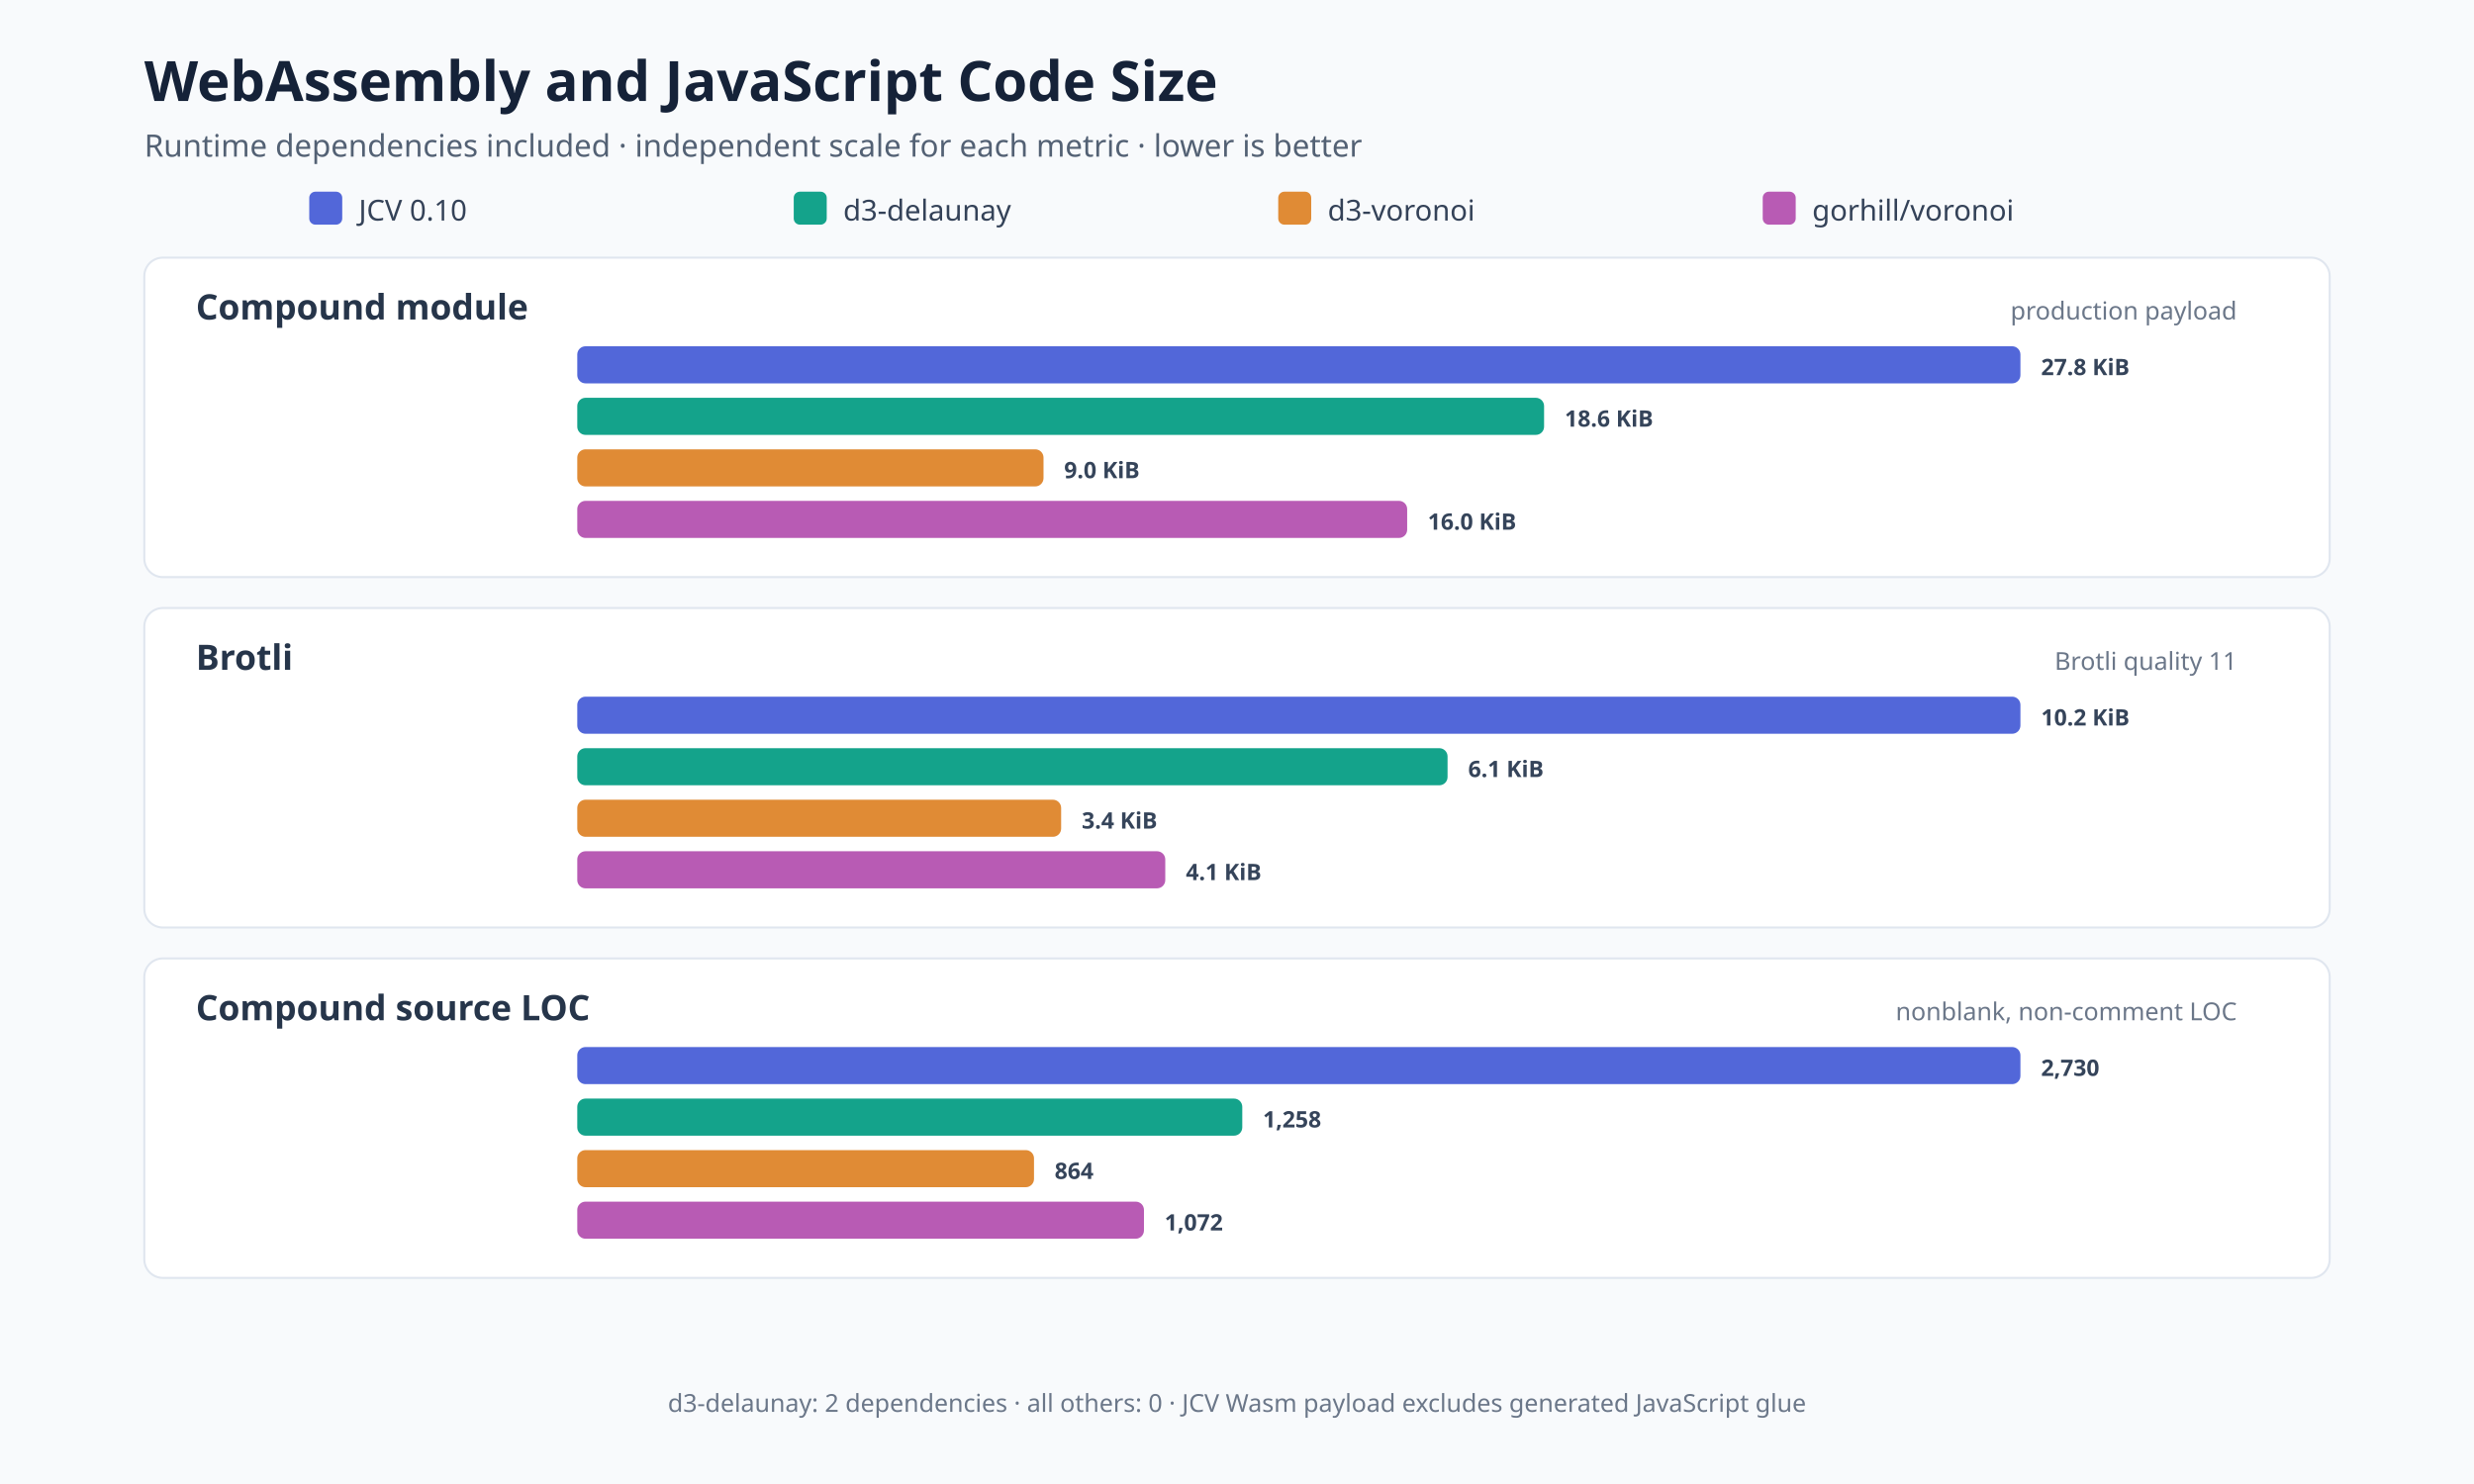
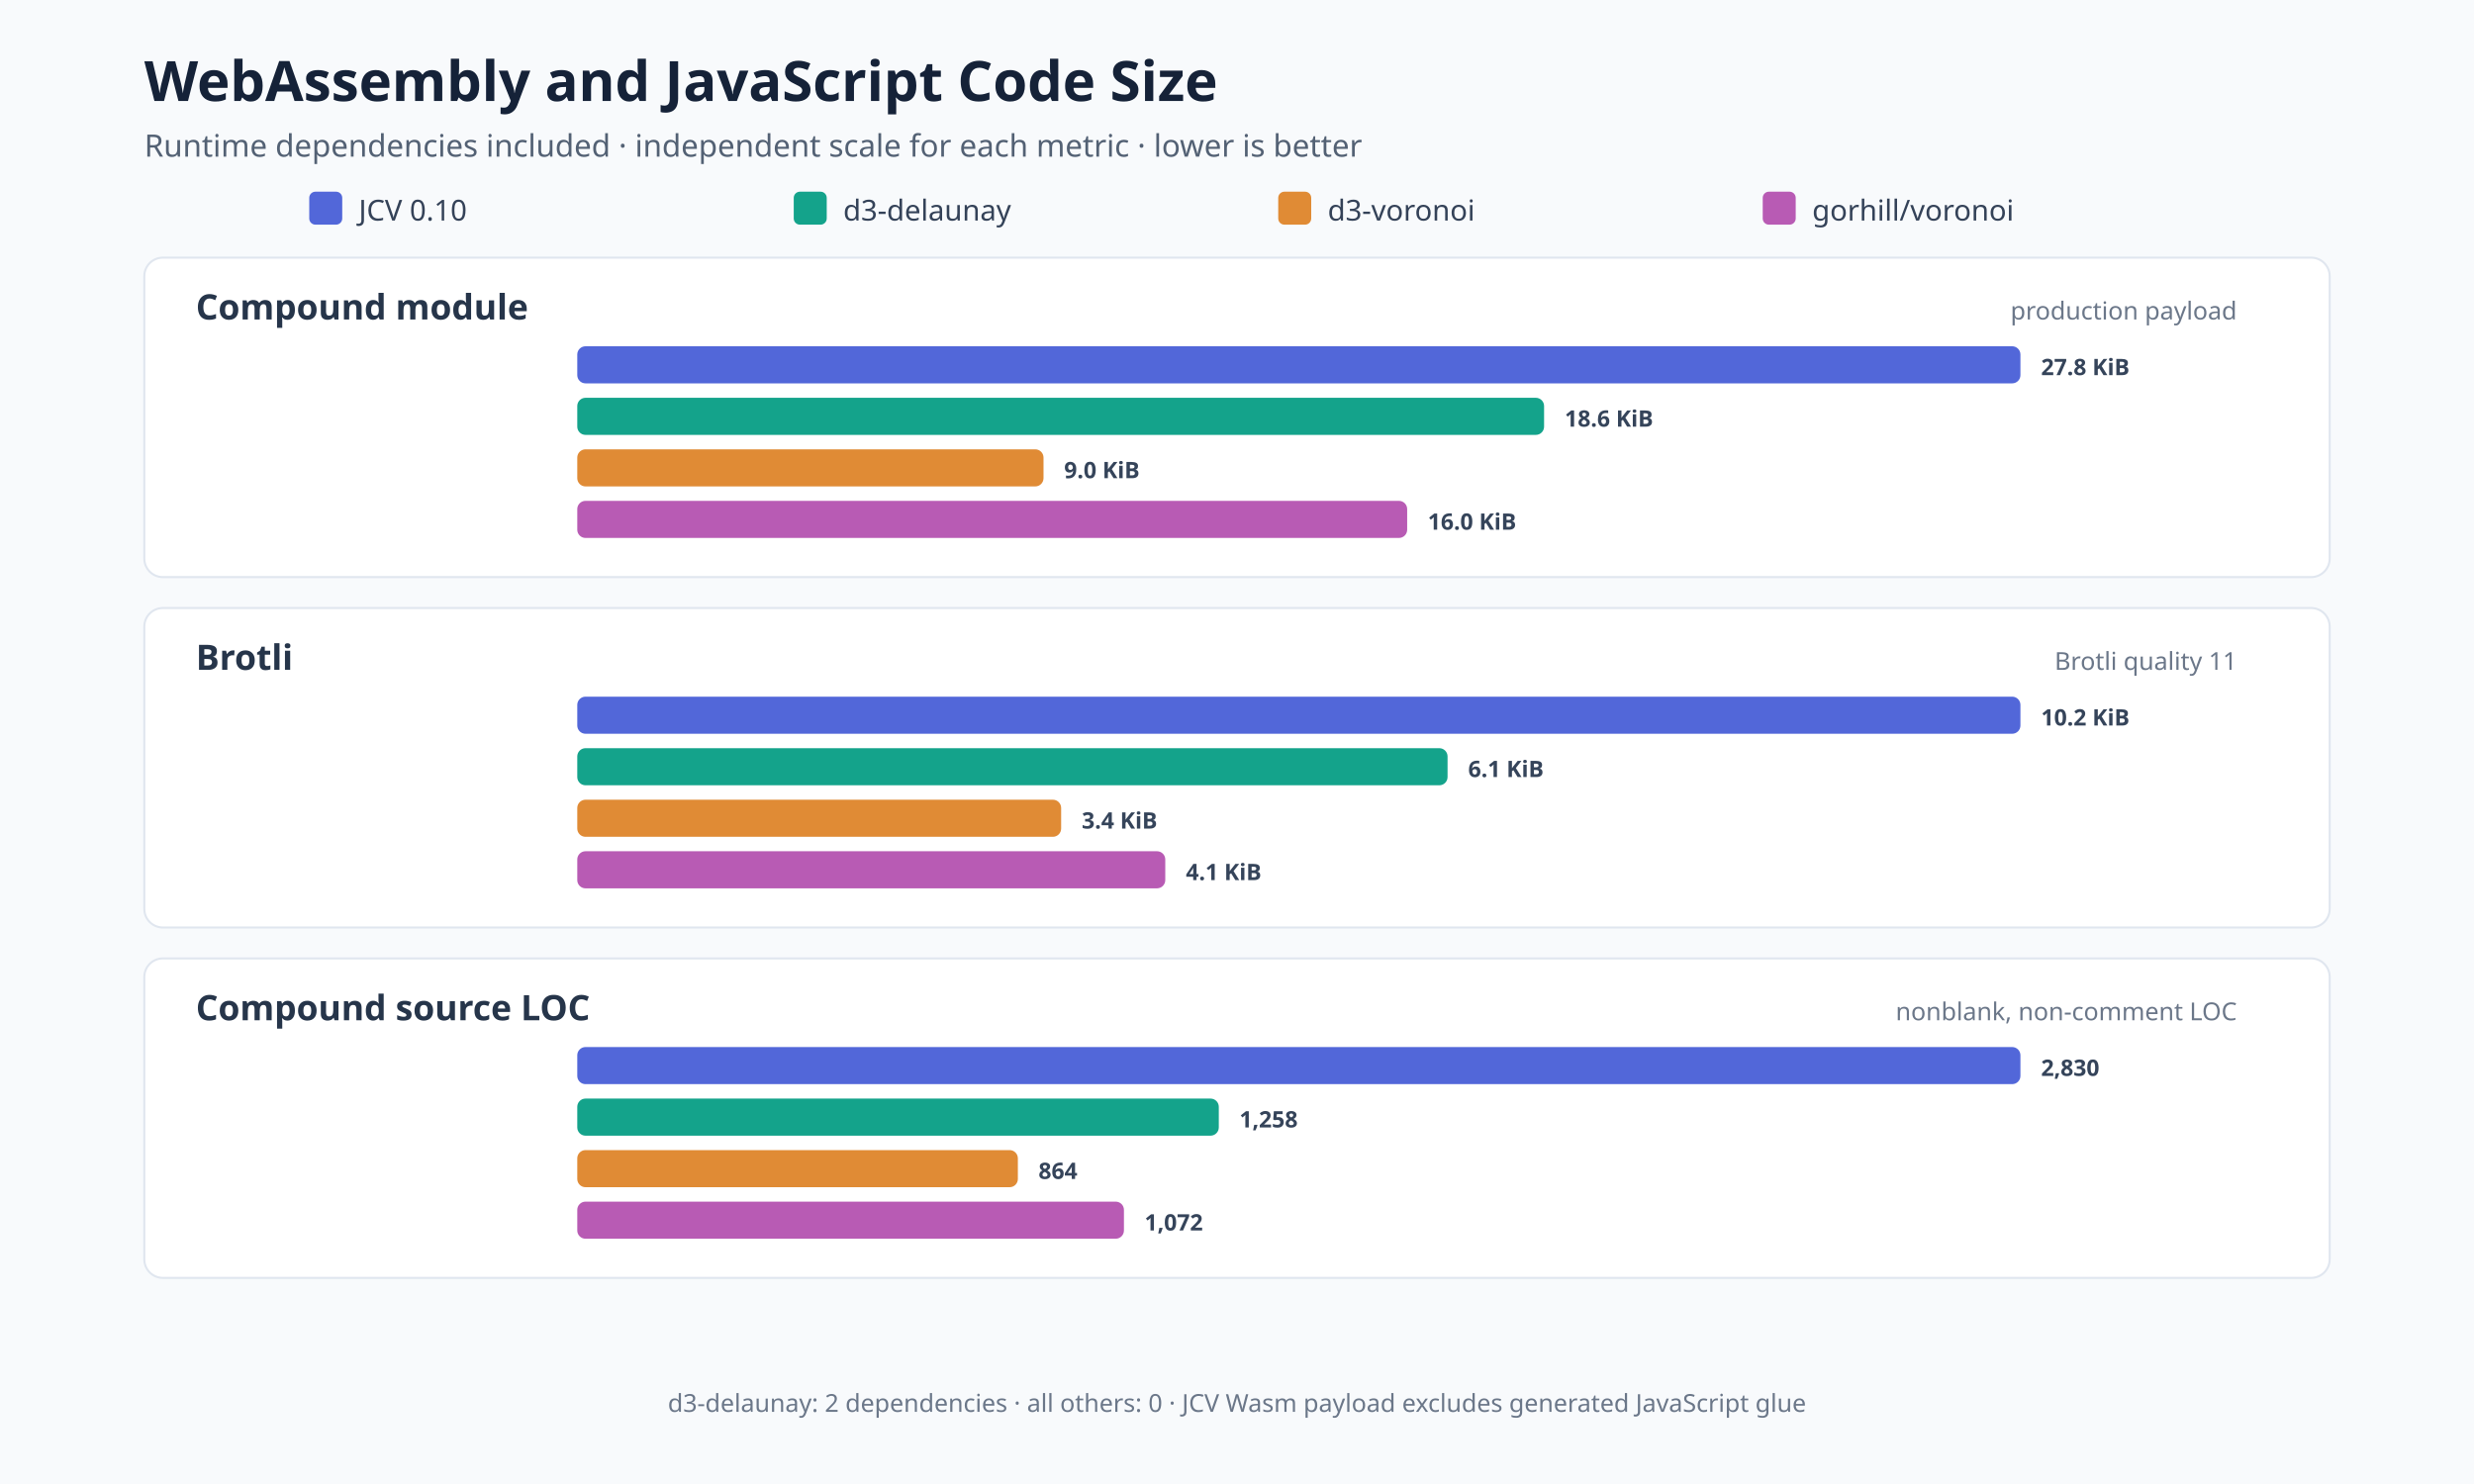
<svg xmlns="http://www.w3.org/2000/svg" width="1200" height="720" viewBox="0 0 1200 720" role="img" aria-labelledby="title desc">
  <rect width="1200" height="720" fill="#f8fafc" />
  <text x="70" y="49" font-family="system-ui, sans-serif" font-size="27" font-weight="700" fill="#152238">WebAssembly and JavaScript Code Size</text>
  <text x="70" y="76" font-family="system-ui, sans-serif" font-size="15" fill="#536174">Runtime dependencies included · independent scale for each metric · lower is better</text>
  <rect x="150" y="93" width="16" height="16" rx="3" fill="#5267d9" />
  <text x="174" y="107" font-family="system-ui, sans-serif" font-size="14" fill="#344258">JCV 0.10</text>
  <rect x="385" y="93" width="16" height="16" rx="3" fill="#14a38b" />
  <text x="409" y="107" font-family="system-ui, sans-serif" font-size="14" fill="#344258">d3-delaunay</text>
  <rect x="620" y="93" width="16" height="16" rx="3" fill="#e08b35" />
  <text x="644" y="107" font-family="system-ui, sans-serif" font-size="14" fill="#344258">d3-voronoi</text>
  <rect x="855" y="93" width="16" height="16" rx="3" fill="#b85bb4" />
  <text x="879" y="107" font-family="system-ui, sans-serif" font-size="14" fill="#344258">gorhill/voronoi</text>
  <rect x="70" y="125" width="1060" height="155" rx="9" fill="#ffffff" stroke="#e0e6ef" />
  <text x="95" y="155" font-family="system-ui, sans-serif" font-size="17" font-weight="700" fill="#26354a">Compound module</text>
  <text x="1085" y="155" font-family="system-ui, sans-serif" font-size="12" fill="#6b7789" text-anchor="end">production payload</text>
  <rect x="280" y="168" width="700.00" height="18" rx="4" fill="#5267d9" />
  <text x="990.00" y="182" font-family="system-ui, sans-serif" font-size="11" font-weight="650" fill="#35445a">27.8 KiB</text>
  <rect x="280" y="193" width="468.95" height="18" rx="4" fill="#14a38b" />
  <text x="758.95" y="207" font-family="system-ui, sans-serif" font-size="11" font-weight="650" fill="#35445a">18.6 KiB</text>
  <rect x="280" y="218" width="226.15" height="18" rx="4" fill="#e08b35" />
  <text x="516.15" y="232" font-family="system-ui, sans-serif" font-size="11" font-weight="650" fill="#35445a">9.0 KiB</text>
  <rect x="280" y="243" width="402.54" height="18" rx="4" fill="#b85bb4" />
  <text x="692.54" y="257" font-family="system-ui, sans-serif" font-size="11" font-weight="650" fill="#35445a">16.0 KiB</text>
  <rect x="70" y="295" width="1060" height="155" rx="9" fill="#ffffff" stroke="#e0e6ef" />
  <text x="95" y="325" font-family="system-ui, sans-serif" font-size="17" font-weight="700" fill="#26354a">Brotli</text>
  <text x="1085" y="325" font-family="system-ui, sans-serif" font-size="12" fill="#6b7789" text-anchor="end">Brotli quality 11</text>
  <rect x="280" y="338" width="700.00" height="18" rx="4" fill="#5267d9" />
  <text x="990.00" y="352" font-family="system-ui, sans-serif" font-size="11" font-weight="650" fill="#35445a">10.2 KiB</text>
  <rect x="280" y="363" width="422.13" height="18" rx="4" fill="#14a38b" />
  <text x="712.13" y="377" font-family="system-ui, sans-serif" font-size="11" font-weight="650" fill="#35445a">6.1 KiB</text>
  <rect x="280" y="388" width="234.70" height="18" rx="4" fill="#e08b35" />
  <text x="524.70" y="402" font-family="system-ui, sans-serif" font-size="11" font-weight="650" fill="#35445a">3.4 KiB</text>
  <rect x="280" y="413" width="285.21" height="18" rx="4" fill="#b85bb4" />
  <text x="575.21" y="427" font-family="system-ui, sans-serif" font-size="11" font-weight="650" fill="#35445a">4.1 KiB</text>
  <rect x="70" y="465" width="1060" height="155" rx="9" fill="#ffffff" stroke="#e0e6ef" />
  <text x="95" y="495" font-family="system-ui, sans-serif" font-size="17" font-weight="700" fill="#26354a">Compound source LOC</text>
  <text x="1085" y="495" font-family="system-ui, sans-serif" font-size="12" fill="#6b7789" text-anchor="end">nonblank, non-comment LOC</text>
  <rect x="280" y="508" width="700.00" height="18" rx="4" fill="#5267d9" />
-   <text x="990.00" y="522" font-family="system-ui, sans-serif" font-size="11" font-weight="650" fill="#35445a">2,730</text>
-   <rect x="280" y="533" width="322.56" height="18" rx="4" fill="#14a38b" />
-   <text x="612.56" y="547" font-family="system-ui, sans-serif" font-size="11" font-weight="650" fill="#35445a">1,258</text>
-   <rect x="280" y="558" width="221.54" height="18" rx="4" fill="#e08b35" />
-   <text x="511.54" y="572" font-family="system-ui, sans-serif" font-size="11" font-weight="650" fill="#35445a">864</text>
-   <rect x="280" y="583" width="274.87" height="18" rx="4" fill="#b85bb4" />
-   <text x="564.87" y="597" font-family="system-ui, sans-serif" font-size="11" font-weight="650" fill="#35445a">1,072</text>
+   <text x="990.00" y="522" font-family="system-ui, sans-serif" font-size="11" font-weight="650" fill="#35445a">2,830</text>
+   <rect x="280" y="533" width="311.17" height="18" rx="4" fill="#14a38b" />
+   <text x="601.17" y="547" font-family="system-ui, sans-serif" font-size="11" font-weight="650" fill="#35445a">1,258</text>
+   <rect x="280" y="558" width="213.71" height="18" rx="4" fill="#e08b35" />
+   <text x="503.71" y="572" font-family="system-ui, sans-serif" font-size="11" font-weight="650" fill="#35445a">864</text>
+   <rect x="280" y="583" width="265.16" height="18" rx="4" fill="#b85bb4" />
+   <text x="555.16" y="597" font-family="system-ui, sans-serif" font-size="11" font-weight="650" fill="#35445a">1,072</text>
  <text x="600" y="685" font-family="system-ui, sans-serif" font-size="12" fill="#6b7789" text-anchor="middle">d3-delaunay: 2 dependencies · all others: 0 · JCV Wasm payload excludes generated JavaScript glue</text>
</svg>
